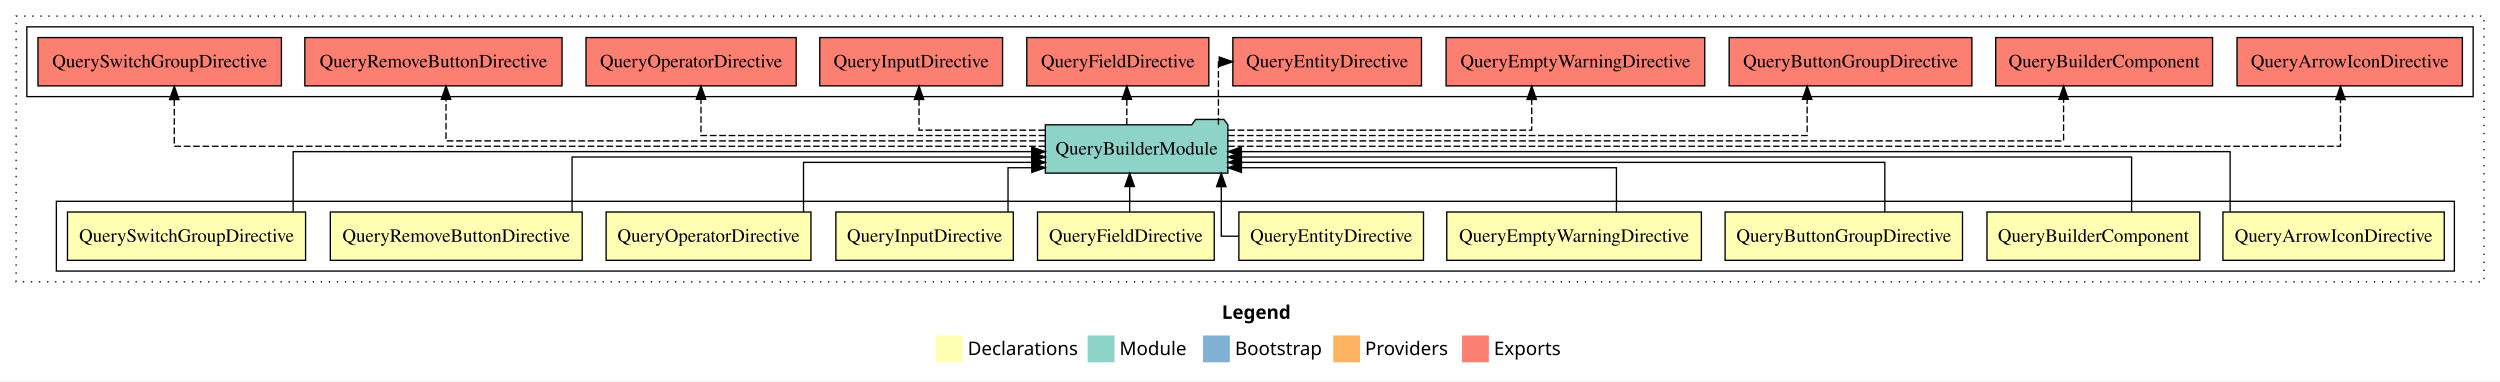
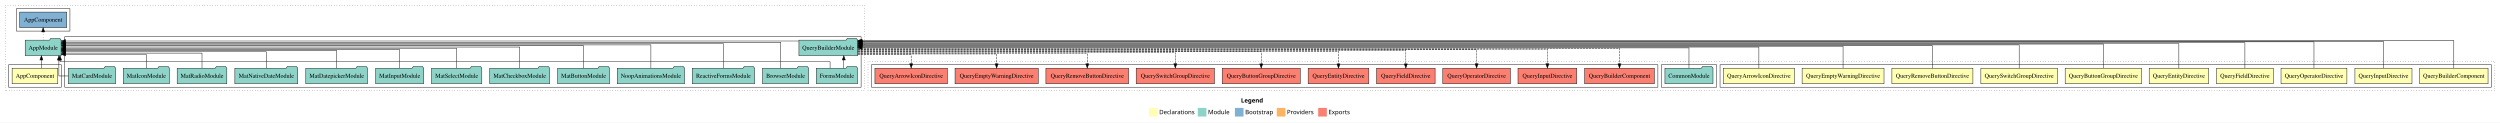
- <svg xmlns="http://www.w3.org/2000/svg" width="1863pt" height="284pt" viewBox="0.00 0.00 1863.00 284.00">
+ <svg xmlns="http://www.w3.org/2000/svg" width="5792pt" height="284pt" viewBox="0.00 0.00 5792.00 284.00">
  <g id="graph0" class="graph" transform="scale(1 1) rotate(0) translate(4 280)">
-     <polygon fill="#ffffff" stroke="transparent" points="-4,4 -4,-280 1859,-280 1859,4 -4,4" />
-     <text text-anchor="start" x="906.509" y="-42.4" font-family="sans-serif" font-weight="bold" font-size="14.00" fill="#000000">Legend</text>
-     <polygon fill="#ffffb3" stroke="transparent" points="693.5,-10 693.5,-30 713.5,-30 713.5,-10 693.5,-10" />
-     <text text-anchor="start" x="717.129" y="-15.4" font-family="sans-serif" font-size="14.00" fill="#000000">  Declarations</text>
-     <polygon fill="#8dd3c7" stroke="transparent" points="806.5,-10 806.5,-30 826.5,-30 826.5,-10 806.5,-10" />
-     <text text-anchor="start" x="830.225" y="-15.4" font-family="sans-serif" font-size="14.00" fill="#000000">  Module</text>
-     <polygon fill="#80b1d3" stroke="transparent" points="892.5,-10 892.5,-30 912.5,-30 912.5,-10 892.5,-10" />
-     <text text-anchor="start" x="916.281" y="-15.4" font-family="sans-serif" font-size="14.00" fill="#000000">  Bootstrap</text>
-     <polygon fill="#fdb462" stroke="transparent" points="989.5,-10 989.5,-30 1009.5,-30 1009.5,-10 989.5,-10" />
-     <text text-anchor="start" x="1013.173" y="-15.4" font-family="sans-serif" font-size="14.00" fill="#000000">  Providers</text>
-     <polygon fill="#fb8072" stroke="transparent" points="1085.5,-10 1085.5,-30 1105.5,-30 1105.5,-10 1085.5,-10" />
-     <text text-anchor="start" x="1109.226" y="-15.4" font-family="sans-serif" font-size="14.00" fill="#000000">  Exports</text>
+     <polygon fill="#ffffff" stroke="transparent" points="-4,4 -4,-280 5788,-280 5788,4 -4,4" />
+     <text text-anchor="start" x="2871.009" y="-42.4" font-family="sans-serif" font-weight="bold" font-size="14.00" fill="#000000">Legend</text>
+     <polygon fill="#ffffb3" stroke="transparent" points="2658,-10 2658,-30 2678,-30 2678,-10 2658,-10" />
+     <text text-anchor="start" x="2681.629" y="-15.4" font-family="sans-serif" font-size="14.00" fill="#000000">  Declarations</text>
+     <polygon fill="#8dd3c7" stroke="transparent" points="2771,-10 2771,-30 2791,-30 2791,-10 2771,-10" />
+     <text text-anchor="start" x="2794.725" y="-15.4" font-family="sans-serif" font-size="14.00" fill="#000000">  Module</text>
+     <polygon fill="#80b1d3" stroke="transparent" points="2857,-10 2857,-30 2877,-30 2877,-10 2857,-10" />
+     <text text-anchor="start" x="2880.781" y="-15.4" font-family="sans-serif" font-size="14.00" fill="#000000">  Bootstrap</text>
+     <polygon fill="#fdb462" stroke="transparent" points="2954,-10 2954,-30 2974,-30 2974,-10 2954,-10" />
+     <text text-anchor="start" x="2977.673" y="-15.4" font-family="sans-serif" font-size="14.00" fill="#000000">  Providers</text>
+     <polygon fill="#fb8072" stroke="transparent" points="3050,-10 3050,-30 3070,-30 3070,-10 3050,-10" />
+     <text text-anchor="start" x="3073.726" y="-15.4" font-family="sans-serif" font-size="14.00" fill="#000000">  Exports</text>
    <g id="clust1" class="cluster">
-       <polygon fill="none" stroke="#000000" stroke-dasharray="1,5" points="8,-70 8,-268 1847,-268 1847,-70 8,-70" />
+       <polygon fill="none" stroke="#000000" stroke-dasharray="1,5" points="8,-70 8,-268 1999,-268 1999,-70 8,-70" />
    </g>
    <g id="clust2" class="cluster">
-       <polygon fill="none" stroke="#000000" points="38,-78 38,-130 1825,-130 1825,-78 38,-78" />
-     </g>
-     <g id="clust14" class="cluster">
-       <polygon fill="none" stroke="#000000" points="16,-208 16,-260 1839,-260 1839,-208 16,-208" />
+       <polygon fill="none" stroke="#000000" points="16,-78 16,-130 138,-130 138,-78 16,-78" />
+     </g>
+     <g id="clust4" class="cluster">
+       <polygon fill="none" stroke="#000000" points="146,-78 146,-195 1991,-195 1991,-78 146,-78" />
+     </g>
+     <g id="clust6" class="cluster">
+       <polygon fill="none" stroke="#000000" points="34,-208 34,-260 158,-260 158,-208 34,-208" />
+     </g>
+     <g id="clust8" class="cluster">
+       <polygon fill="none" stroke="#000000" stroke-dasharray="1,5" points="2007,-70 2007,-138 5776,-138 5776,-70 2007,-70" />
+     </g>
+     <g id="clust9" class="cluster">
+       <polygon fill="none" stroke="#000000" points="3981,-78 3981,-130 5768,-130 5768,-78 3981,-78" />
+     </g>
+     <g id="clust20" class="cluster">
+       <polygon fill="none" stroke="#000000" points="3845,-78 3845,-130 3973,-130 3973,-78 3845,-78" />
+     </g>
+     <g id="clust21" class="cluster">
+       <polygon fill="none" stroke="#000000" points="2015,-78 2015,-130 3837,-130 3837,-78 2015,-78" />
    </g>
    <g id="node1" class="node">
-       <polygon fill="#ffffb3" stroke="#000000" points="1817.475,-122 1652.525,-122 1652.525,-86 1817.475,-86 1817.475,-122" />
-       <text text-anchor="middle" x="1735" y="-99.8" font-family="Times,serif" font-size="14.00" fill="#000000">QueryArrowIconDirective</text>
+       <polygon fill="#ffffb3" stroke="#000000" points="129.94,-122 24.06,-122 24.06,-86 129.94,-86 129.94,-122" />
+       <text text-anchor="middle" x="77" y="-99.8" font-family="Times,serif" font-size="14.00" fill="#000000">AppComponent</text>
+     </g>
+     <g id="node2" class="node">
+       <polygon fill="#8dd3c7" stroke="#000000" points="137.657,-187 134.657,-191 113.657,-191 110.657,-187 54.343,-187 54.343,-151 137.657,-151 137.657,-187" />
+       <text text-anchor="middle" x="96" y="-164.8" font-family="Times,serif" font-size="14.00" fill="#000000">AppModule</text>
+     </g>
+     <g id="edge1" class="edge">
+       <path fill="none" stroke="#000000" d="M91.946,-122.106C91.946,-122.106 91.946,-140.991 91.946,-140.991" />
+       <polygon fill="#000000" stroke="#000000" points="88.446,-140.991 91.946,-150.991 95.446,-140.991 88.446,-140.991" />
+     </g>
+     <g id="node17" class="node">
+       <polygon fill="#80b1d3" stroke="#000000" points="150.439,-252 41.561,-252 41.561,-216 150.439,-216 150.439,-252" />
+       <text text-anchor="middle" x="96" y="-229.8" font-family="Times,serif" font-size="14.00" fill="#000000">AppComponent </text>
+     </g>
+     <g id="edge16" class="edge">
+       <path fill="none" stroke="#000000" stroke-dasharray="1,5" d="M96,-187.106C96,-187.106 96,-205.991 96,-205.991" />
+       <polygon fill="#000000" stroke="#000000" points="92.5,-205.991 96,-215.991 99.5,-205.991 92.5,-205.991" />
+     </g>
+     <g id="node3" class="node">
+       <polygon fill="#8dd3c7" stroke="#000000" points="1869.473,-122 1866.473,-126 1845.473,-126 1842.473,-122 1762.527,-122 1762.527,-86 1869.473,-86 1869.473,-122" />
+       <text text-anchor="middle" x="1816" y="-99.8" font-family="Times,serif" font-size="14.00" fill="#000000">BrowserModule</text>
+     </g>
+     <g id="edge2" class="edge">
+       <path fill="none" stroke="#000000" d="M1804.626,-122.091C1804.626,-145.133 1804.626,-182 1804.626,-182 1804.626,-182 147.812,-182 147.812,-182" />
+       <polygon fill="#000000" stroke="#000000" points="147.812,-178.5 137.812,-182 147.812,-185.5 147.812,-178.5" />
+     </g>
+     <g id="node4" class="node">
+       <polygon fill="#8dd3c7" stroke="#000000" points="1982.829,-122 1979.829,-126 1958.829,-126 1955.829,-122 1887.171,-122 1887.171,-86 1982.829,-86 1982.829,-122" />
+       <text text-anchor="middle" x="1935" y="-99.8" font-family="Times,serif" font-size="14.00" fill="#000000">FormsModule</text>
+     </g>
+     <g id="edge3" class="edge">
+       <path fill="none" stroke="#000000" d="M1919.112,-122.045C1919.112,-129.749 1919.112,-137 1919.112,-137 1919.112,-137 135.125,-137 135.125,-137 135.125,-137 135.125,-140.757 135.125,-140.757" />
+       <polygon fill="#000000" stroke="#000000" points="131.625,-140.757 135.125,-150.757 138.625,-140.757 131.625,-140.757" />
+     </g>
+     <g id="node16" class="node">
+       <polygon fill="#8dd3c7" stroke="#000000" points="1983.025,-187 1980.025,-191 1959.025,-191 1956.025,-187 1846.975,-187 1846.975,-151 1983.025,-151 1983.025,-187" />
+       <text text-anchor="middle" x="1915" y="-164.8" font-family="Times,serif" font-size="14.00" fill="#000000">QueryBuilderModule</text>
+     </g>
+     <g id="edge28" class="edge">
+       <path fill="none" stroke="#000000" d="M1950.888,-122.106C1950.888,-122.106 1950.888,-140.991 1950.888,-140.991" />
+       <polygon fill="#000000" stroke="#000000" points="1947.388,-140.991 1950.888,-150.991 1954.388,-140.991 1947.388,-140.991" />
+     </g>
+     <g id="node5" class="node">
+       <polygon fill="#8dd3c7" stroke="#000000" points="1744.305,-122 1741.305,-126 1720.305,-126 1717.305,-122 1599.695,-122 1599.695,-86 1744.305,-86 1744.305,-122" />
+       <text text-anchor="middle" x="1672" y="-99.8" font-family="Times,serif" font-size="14.00" fill="#000000">ReactiveFormsModule</text>
+     </g>
+     <g id="edge4" class="edge">
+       <path fill="none" stroke="#000000" d="M1672,-122.155C1672,-144.352 1672,-179 1672,-179 1672,-179 147.748,-179 147.748,-179" />
+       <polygon fill="#000000" stroke="#000000" points="147.748,-175.5 137.748,-179 147.748,-182.5 147.748,-175.5" />
+     </g>
+     <g id="node6" class="node">
+       <polygon fill="#8dd3c7" stroke="#000000" points="1581.985,-122 1578.985,-126 1557.985,-126 1554.985,-122 1426.015,-122 1426.015,-86 1581.985,-86 1581.985,-122" />
+       <text text-anchor="middle" x="1504" y="-99.8" font-family="Times,serif" font-size="14.00" fill="#000000">NoopAnimationsModule</text>
+     </g>
+     <g id="edge5" class="edge">
+       <path fill="none" stroke="#000000" d="M1504,-122.169C1504,-143.498 1504,-176 1504,-176 1504,-176 147.757,-176 147.757,-176" />
+       <polygon fill="#000000" stroke="#000000" points="147.757,-172.5 137.757,-176 147.757,-179.5 147.757,-172.5" />
+     </g>
+     <g id="node7" class="node">
+       <polygon fill="#8dd3c7" stroke="#000000" points="1408.218,-122 1405.218,-126 1384.218,-126 1381.218,-122 1287.782,-122 1287.782,-86 1408.218,-86 1408.218,-122" />
+       <text text-anchor="middle" x="1348" y="-99.8" font-family="Times,serif" font-size="14.00" fill="#000000">MatButtonModule</text>
+     </g>
+     <g id="edge6" class="edge">
+       <path fill="none" stroke="#000000" d="M1348,-122.027C1348,-142.767 1348,-174 1348,-174 1348,-174 148.014,-174 148.014,-174" />
+       <polygon fill="#000000" stroke="#000000" points="148.014,-170.5 138.014,-174 148.014,-177.5 148.014,-170.5" />
+     </g>
+     <g id="node8" class="node">
+       <polygon fill="#8dd3c7" stroke="#000000" points="1269.366,-122 1266.366,-126 1245.366,-126 1242.366,-122 1130.634,-122 1130.634,-86 1269.366,-86 1269.366,-122" />
+       <text text-anchor="middle" x="1200" y="-99.8" font-family="Times,serif" font-size="14.00" fill="#000000">MatCheckboxModule</text>
+     </g>
+     <g id="edge7" class="edge">
+       <path fill="none" stroke="#000000" d="M1200,-122.308C1200,-142.145 1200,-171 1200,-171 1200,-171 147.93,-171 147.93,-171" />
+       <polygon fill="#000000" stroke="#000000" points="147.93,-167.5 137.93,-171 147.93,-174.5 147.93,-167.5" />
+     </g>
+     <g id="node9" class="node">
+       <polygon fill="#8dd3c7" stroke="#000000" points="1112.308,-122 1109.308,-126 1088.308,-126 1085.308,-122 995.692,-122 995.692,-86 1112.308,-86 1112.308,-122" />
+       <text text-anchor="middle" x="1054" y="-99.8" font-family="Times,serif" font-size="14.00" fill="#000000">MatSelectModule</text>
+     </g>
+     <g id="edge8" class="edge">
+       <path fill="none" stroke="#000000" d="M1054,-122.169C1054,-141.09 1054,-168 1054,-168 1054,-168 147.78,-168 147.78,-168" />
+       <polygon fill="#000000" stroke="#000000" points="147.78,-164.5 137.78,-168 147.78,-171.5 147.78,-164.5" />
+     </g>
+     <g id="node10" class="node">
+       <polygon fill="#8dd3c7" stroke="#000000" points="977.651,-122 974.651,-126 953.651,-126 950.651,-122 866.349,-122 866.349,-86 977.651,-86 977.651,-122" />
+       <text text-anchor="middle" x="922" y="-99.8" font-family="Times,serif" font-size="14.00" fill="#000000">MatInputModule</text>
+     </g>
+     <g id="edge9" class="edge">
+       <path fill="none" stroke="#000000" d="M922,-122.302C922,-140.27 922,-165 922,-165 922,-165 147.812,-165 147.812,-165" />
+       <polygon fill="#000000" stroke="#000000" points="147.812,-161.5 137.812,-165 147.812,-168.5 147.812,-161.5" />
    </g>
    <g id="node11" class="node">
-       <polygon fill="#8dd3c7" stroke="#000000" points="911.025,-187 908.025,-191 887.025,-191 884.025,-187 774.975,-187 774.975,-151 911.025,-151 911.025,-187" />
-       <text text-anchor="middle" x="843" y="-164.8" font-family="Times,serif" font-size="14.00" fill="#000000">QueryBuilderModule</text>
-     </g>
-     <g id="edge1" class="edge">
-       <path fill="none" stroke="#000000" d="M1657.888,-122.222C1657.888,-140.828 1657.888,-167 1657.888,-167 1657.888,-167 921.075,-167 921.075,-167" />
-       <polygon fill="#000000" stroke="#000000" points="921.075,-163.5 911.075,-167 921.075,-170.5 921.075,-163.5" />
-     </g>
-     <g id="node2" class="node">
-       <polygon fill="#ffffb3" stroke="#000000" points="1635.307,-122 1476.693,-122 1476.693,-86 1635.307,-86 1635.307,-122" />
-       <text text-anchor="middle" x="1556" y="-99.8" font-family="Times,serif" font-size="14.00" fill="#000000">QueryBuilderComponent</text>
-     </g>
-     <g id="edge2" class="edge">
-       <path fill="none" stroke="#000000" d="M1584.468,-122.022C1584.468,-139.373 1584.468,-163 1584.468,-163 1584.468,-163 921.096,-163 921.096,-163" />
-       <polygon fill="#000000" stroke="#000000" points="921.096,-159.5 911.096,-163 921.096,-166.5 921.096,-159.5" />
-     </g>
-     <g id="node3" class="node">
-       <polygon fill="#ffffb3" stroke="#000000" points="1458.45,-122 1281.55,-122 1281.55,-86 1458.45,-86 1458.45,-122" />
-       <text text-anchor="middle" x="1370" y="-99.8" font-family="Times,serif" font-size="14.00" fill="#000000">QueryButtonGroupDirective</text>
-     </g>
-     <g id="edge3" class="edge">
-       <path fill="none" stroke="#000000" d="M1400.575,-122.009C1400.575,-138.049 1400.575,-159 1400.575,-159 1400.575,-159 921.091,-159 921.091,-159" />
-       <polygon fill="#000000" stroke="#000000" points="921.091,-155.5 911.091,-159 921.091,-162.5 921.091,-155.5" />
-     </g>
-     <g id="node4" class="node">
-       <polygon fill="#ffffb3" stroke="#000000" points="1263.879,-122 1074.121,-122 1074.121,-86 1263.879,-86 1263.879,-122" />
-       <text text-anchor="middle" x="1169" y="-99.8" font-family="Times,serif" font-size="14.00" fill="#000000">QueryEmptyWarningDirective</text>
-     </g>
-     <g id="edge4" class="edge">
-       <path fill="none" stroke="#000000" d="M1200.563,-122.124C1200.563,-136.783 1200.563,-155 1200.563,-155 1200.563,-155 921.096,-155 921.096,-155" />
-       <polygon fill="#000000" stroke="#000000" points="921.097,-151.5 911.096,-155 921.096,-158.5 921.097,-151.5" />
-     </g>
-     <g id="node5" class="node">
-       <polygon fill="#ffffb3" stroke="#000000" points="1056.789,-122 919.211,-122 919.211,-86 1056.789,-86 1056.789,-122" />
-       <text text-anchor="middle" x="988" y="-99.8" font-family="Times,serif" font-size="14.00" fill="#000000">QueryEntityDirective</text>
-     </g>
-     <g id="edge5" class="edge">
-       <path fill="none" stroke="#000000" d="M919.252,-104C911.372,-104 906.092,-104 906.092,-104 906.092,-104 906.092,-140.894 906.092,-140.894" />
-       <polygon fill="#000000" stroke="#000000" points="902.592,-140.894 906.092,-150.894 909.592,-140.894 902.592,-140.894" />
-     </g>
-     <g id="node6" class="node">
-       <polygon fill="#ffffb3" stroke="#000000" points="900.843,-122 769.157,-122 769.157,-86 900.843,-86 900.843,-122" />
-       <text text-anchor="middle" x="835" y="-99.8" font-family="Times,serif" font-size="14.00" fill="#000000">QueryFieldDirective</text>
-     </g>
-     <g id="edge6" class="edge">
-       <path fill="none" stroke="#000000" d="M837.83,-122.106C837.83,-122.106 837.83,-140.991 837.83,-140.991" />
-       <polygon fill="#000000" stroke="#000000" points="834.33,-140.991 837.83,-150.991 841.33,-140.991 834.33,-140.991" />
-     </g>
-     <g id="node7" class="node">
-       <polygon fill="#ffffb3" stroke="#000000" points="751.116,-122 618.884,-122 618.884,-86 751.116,-86 751.116,-122" />
-       <text text-anchor="middle" x="685" y="-99.8" font-family="Times,serif" font-size="14.00" fill="#000000">QueryInputDirective</text>
-     </g>
-     <g id="edge7" class="edge">
-       <path fill="none" stroke="#000000" d="M747.183,-122.124C747.183,-136.783 747.183,-155 747.183,-155 747.183,-155 764.897,-155 764.897,-155" />
-       <polygon fill="#000000" stroke="#000000" points="764.897,-158.5 774.897,-155 764.897,-151.5 764.897,-158.5" />
-     </g>
-     <g id="node8" class="node">
-       <polygon fill="#ffffb3" stroke="#000000" points="600.312,-122 447.688,-122 447.688,-86 600.312,-86 600.312,-122" />
-       <text text-anchor="middle" x="524" y="-99.8" font-family="Times,serif" font-size="14.00" fill="#000000">QueryOperatorDirective</text>
-     </g>
-     <g id="edge8" class="edge">
-       <path fill="none" stroke="#000000" d="M594.781,-122.009C594.781,-138.049 594.781,-159 594.781,-159 594.781,-159 764.845,-159 764.845,-159" />
-       <polygon fill="#000000" stroke="#000000" points="764.845,-162.5 774.845,-159 764.845,-155.5 764.845,-162.5" />
-     </g>
-     <g id="node9" class="node">
-       <polygon fill="#ffffb3" stroke="#000000" points="429.839,-122 242.161,-122 242.161,-86 429.839,-86 429.839,-122" />
-       <text text-anchor="middle" x="336" y="-99.8" font-family="Times,serif" font-size="14.00" fill="#000000">QueryRemoveButtonDirective</text>
-     </g>
-     <g id="edge9" class="edge">
-       <path fill="none" stroke="#000000" d="M422.294,-122.022C422.294,-139.373 422.294,-163 422.294,-163 422.294,-163 764.939,-163 764.939,-163" />
-       <polygon fill="#000000" stroke="#000000" points="764.939,-166.5 774.939,-163 764.939,-159.5 764.939,-166.5" />
-     </g>
-     <g id="node10" class="node">
-       <polygon fill="#ffffb3" stroke="#000000" points="223.717,-122 46.283,-122 46.283,-86 223.717,-86 223.717,-122" />
-       <text text-anchor="middle" x="135" y="-99.8" font-family="Times,serif" font-size="14.00" fill="#000000">QuerySwitchGroupDirective</text>
+       <polygon fill="#8dd3c7" stroke="#000000" points="847.507,-122 844.507,-126 823.507,-126 820.507,-122 704.493,-122 704.493,-86 847.507,-86 847.507,-122" />
+       <text text-anchor="middle" x="776" y="-99.8" font-family="Times,serif" font-size="14.00" fill="#000000">MatDatepickerModule</text>
    </g>
    <g id="edge10" class="edge">
-       <path fill="none" stroke="#000000" d="M214.47,-122.222C214.47,-140.828 214.47,-167 214.47,-167 214.47,-167 764.84,-167 764.84,-167" />
-       <polygon fill="#000000" stroke="#000000" points="764.84,-170.5 774.84,-167 764.84,-163.5 764.84,-170.5" />
+       <path fill="none" stroke="#000000" d="M776,-122.022C776,-139.373 776,-163 776,-163 776,-163 147.768,-163 147.768,-163" />
+       <polygon fill="#000000" stroke="#000000" points="147.768,-159.5 137.768,-163 147.768,-166.5 147.768,-159.5" />
    </g>
    <g id="node12" class="node">
-       <polygon fill="#fb8072" stroke="#000000" points="1830.974,-252 1663.026,-252 1663.026,-216 1830.974,-216 1830.974,-252" />
-       <text text-anchor="middle" x="1747" y="-229.8" font-family="Times,serif" font-size="14.00" fill="#000000">QueryArrowIconDirective </text>
+       <polygon fill="#8dd3c7" stroke="#000000" points="685.843,-122 682.843,-126 661.843,-126 658.843,-122 540.157,-122 540.157,-86 685.843,-86 685.843,-122" />
+       <text text-anchor="middle" x="613" y="-99.8" font-family="Times,serif" font-size="14.00" fill="#000000">MatNativeDateModule</text>
    </g>
    <g id="edge11" class="edge">
-       <path fill="none" stroke="#000000" stroke-dasharray="5,2" d="M911.167,-171C1120.524,-171 1740.125,-171 1740.125,-171 1740.125,-171 1740.125,-205.778 1740.125,-205.778" />
-       <polygon fill="#000000" stroke="#000000" points="1736.625,-205.778 1740.125,-215.778 1743.625,-205.778 1736.625,-205.778" />
+       <path fill="none" stroke="#000000" d="M613,-122.027C613,-138.398 613,-160 613,-160 613,-160 147.87,-160 147.87,-160" />
+       <polygon fill="#000000" stroke="#000000" points="147.87,-156.5 137.87,-160 147.87,-163.5 147.87,-156.5" />
    </g>
    <g id="node13" class="node">
-       <polygon fill="#fb8072" stroke="#000000" points="1644.807,-252 1483.193,-252 1483.193,-216 1644.807,-216 1644.807,-252" />
-       <text text-anchor="middle" x="1564" y="-229.8" font-family="Times,serif" font-size="14.00" fill="#000000">QueryBuilderComponent </text>
+       <polygon fill="#8dd3c7" stroke="#000000" points="521.542,-122 518.542,-126 497.542,-126 494.542,-122 406.458,-122 406.458,-86 521.542,-86 521.542,-122" />
+       <text text-anchor="middle" x="464" y="-99.8" font-family="Times,serif" font-size="14.00" fill="#000000">MatRadioModule</text>
    </g>
    <g id="edge12" class="edge">
-       <path fill="none" stroke="#000000" stroke-dasharray="5,2" d="M911.125,-175C1085.399,-175 1533.782,-175 1533.782,-175 1533.782,-175 1533.782,-205.977 1533.782,-205.977" />
-       <polygon fill="#000000" stroke="#000000" points="1530.282,-205.977 1533.782,-215.977 1537.282,-205.977 1530.282,-205.977" />
+       <path fill="none" stroke="#000000" d="M464,-122.24C464,-137.571 464,-157 464,-157 464,-157 147.856,-157 147.856,-157" />
+       <polygon fill="#000000" stroke="#000000" points="147.856,-153.5 137.856,-157 147.856,-160.5 147.856,-153.5" />
    </g>
    <g id="node14" class="node">
-       <polygon fill="#fb8072" stroke="#000000" points="1465.45,-252 1284.55,-252 1284.55,-216 1465.45,-216 1465.45,-252" />
-       <text text-anchor="middle" x="1375" y="-229.8" font-family="Times,serif" font-size="14.00" fill="#000000">QueryButtonGroupDirective </text>
+       <polygon fill="#8dd3c7" stroke="#000000" points="388.475,-122 385.475,-126 364.475,-126 361.475,-122 281.525,-122 281.525,-86 388.475,-86 388.475,-122" />
+       <text text-anchor="middle" x="335" y="-99.8" font-family="Times,serif" font-size="14.00" fill="#000000">MatIconModule</text>
    </g>
    <g id="edge13" class="edge">
-       <path fill="none" stroke="#000000" stroke-dasharray="5,2" d="M911.169,-179C1047.904,-179 1342.675,-179 1342.675,-179 1342.675,-179 1342.675,-205.991 1342.675,-205.991" />
-       <polygon fill="#000000" stroke="#000000" points="1339.175,-205.991 1342.675,-215.991 1346.175,-205.991 1339.175,-205.991" />
+       <path fill="none" stroke="#000000" d="M335,-122.051C335,-136.373 335,-154 335,-154 335,-154 147.904,-154 147.904,-154" />
+       <polygon fill="#000000" stroke="#000000" points="147.904,-150.5 137.904,-154 147.904,-157.5 147.904,-150.5" />
    </g>
    <g id="node15" class="node">
-       <polygon fill="#fb8072" stroke="#000000" points="1266.379,-252 1073.621,-252 1073.621,-216 1266.379,-216 1266.379,-252" />
-       <text text-anchor="middle" x="1170" y="-229.8" font-family="Times,serif" font-size="14.00" fill="#000000">QueryEmptyWarningDirective </text>
+       <polygon fill="#8dd3c7" stroke="#000000" points="263.812,-122 260.812,-126 239.812,-126 236.812,-122 154.188,-122 154.188,-86 263.812,-86 263.812,-122" />
+       <text text-anchor="middle" x="209" y="-99.8" font-family="Times,serif" font-size="14.00" fill="#000000">MatCardModule</text>
    </g>
    <g id="edge14" class="edge">
-       <path fill="none" stroke="#000000" stroke-dasharray="5,2" d="M911.29,-183C998.269,-183 1137.437,-183 1137.437,-183 1137.437,-183 1137.437,-205.876 1137.437,-205.876" />
-       <polygon fill="#000000" stroke="#000000" points="1133.937,-205.876 1137.437,-215.876 1140.937,-205.876 1133.937,-205.876" />
-     </g>
-     <g id="node16" class="node">
-       <polygon fill="#fb8072" stroke="#000000" points="1055.289,-252 914.711,-252 914.711,-216 1055.289,-216 1055.289,-252" />
-       <text text-anchor="middle" x="985" y="-229.8" font-family="Times,serif" font-size="14.00" fill="#000000">QueryEntityDirective </text>
+       <path fill="none" stroke="#000000" d="M154.162,-104C141.887,-104 132.422,-104 132.422,-104 132.422,-104 132.422,-140.894 132.422,-140.894" />
+       <polygon fill="#000000" stroke="#000000" points="128.923,-140.894 132.422,-150.894 135.923,-140.894 128.923,-140.894" />
    </g>
    <g id="edge15" class="edge">
-       <path fill="none" stroke="#000000" stroke-dasharray="5,2" d="M903.967,-187.106C903.967,-206.339 903.967,-234 903.967,-234 903.967,-234 905.026,-234 905.026,-234" />
-       <polygon fill="#000000" stroke="#000000" points="904.561,-237.5 914.561,-234 904.561,-230.5 904.561,-237.5" />
-     </g>
-     <g id="node17" class="node">
-       <polygon fill="#fb8072" stroke="#000000" points="896.843,-252 761.157,-252 761.157,-216 896.843,-216 896.843,-252" />
-       <text text-anchor="middle" x="829" y="-229.8" font-family="Times,serif" font-size="14.00" fill="#000000">QueryFieldDirective </text>
-     </g>
-     <g id="edge16" class="edge">
-       <path fill="none" stroke="#000000" stroke-dasharray="5,2" d="M835.705,-187.106C835.705,-187.106 835.705,-205.991 835.705,-205.991" />
-       <polygon fill="#000000" stroke="#000000" points="832.205,-205.991 835.705,-215.991 839.205,-205.991 832.205,-205.991" />
+       <path fill="none" stroke="#000000" d="M1846.739,-185C1846.739,-185 147.698,-185 147.698,-185" />
+       <polygon fill="#000000" stroke="#000000" points="147.698,-181.5 137.698,-185 147.698,-188.5 147.698,-181.5" />
+     </g>
+     <g id="node29" class="node">
+       <polygon fill="#fb8072" stroke="#000000" points="3828.807,-122 3667.193,-122 3667.193,-86 3828.807,-86 3828.807,-122" />
+       <text text-anchor="middle" x="3748" y="-99.8" font-family="Times,serif" font-size="14.00" fill="#000000">QueryBuilderComponent </text>
+     </g>
+     <g id="edge29" class="edge">
+       <path fill="none" stroke="#000000" stroke-dasharray="5,2" d="M1983.235,-168C2315.483,-168 3748,-168 3748,-168 3748,-168 3748,-132.169 3748,-132.169" />
+       <polygon fill="#000000" stroke="#000000" points="3751.5,-132.169 3748,-122.169 3744.5,-132.169 3751.5,-132.169" />
+     </g>
+     <g id="node30" class="node">
+       <polygon fill="#fb8072" stroke="#000000" points="3649.116,-122 3512.884,-122 3512.884,-86 3649.116,-86 3649.116,-122" />
+       <text text-anchor="middle" x="3581" y="-99.8" font-family="Times,serif" font-size="14.00" fill="#000000">QueryInputDirective </text>
+     </g>
+     <g id="edge30" class="edge">
+       <path fill="none" stroke="#000000" stroke-dasharray="5,2" d="M1983.154,-166C2296.199,-166 3581,-166 3581,-166 3581,-166 3581,-132.267 3581,-132.267" />
+       <polygon fill="#000000" stroke="#000000" points="3584.5,-132.267 3581,-122.267 3577.5,-132.267 3584.5,-132.267" />
+     </g>
+     <g id="node31" class="node">
+       <polygon fill="#fb8072" stroke="#000000" points="3495.312,-122 3338.688,-122 3338.688,-86 3495.312,-86 3495.312,-122" />
+       <text text-anchor="middle" x="3417" y="-99.8" font-family="Times,serif" font-size="14.00" fill="#000000">QueryOperatorDirective </text>
+     </g>
+     <g id="edge31" class="edge">
+       <path fill="none" stroke="#000000" stroke-dasharray="5,2" d="M1983.441,-165C2277.276,-165 3417,-165 3417,-165 3417,-165 3417,-132.302 3417,-132.302" />
+       <polygon fill="#000000" stroke="#000000" points="3420.5,-132.302 3417,-122.302 3413.5,-132.302 3420.5,-132.302" />
+     </g>
+     <g id="node32" class="node">
+       <polygon fill="#fb8072" stroke="#000000" points="3320.843,-122 3185.157,-122 3185.157,-86 3320.843,-86 3320.843,-122" />
+       <text text-anchor="middle" x="3253" y="-99.8" font-family="Times,serif" font-size="14.00" fill="#000000">QueryFieldDirective </text>
+     </g>
+     <g id="edge32" class="edge">
+       <path fill="none" stroke="#000000" stroke-dasharray="5,2" d="M1983.191,-163C2255.849,-163 3253,-163 3253,-163 3253,-163 3253,-132.023 3253,-132.023" />
+       <polygon fill="#000000" stroke="#000000" points="3256.5,-132.023 3253,-122.022 3249.5,-132.023 3256.5,-132.023" />
+     </g>
+     <g id="node33" class="node">
+       <polygon fill="#fb8072" stroke="#000000" points="3167.289,-122 3026.711,-122 3026.711,-86 3167.289,-86 3167.289,-122" />
+       <text text-anchor="middle" x="3097" y="-99.8" font-family="Times,serif" font-size="14.00" fill="#000000">QueryEntityDirective </text>
+     </g>
+     <g id="edge33" class="edge">
+       <path fill="none" stroke="#000000" stroke-dasharray="5,2" d="M1983.226,-161C2234.941,-161 3097,-161 3097,-161 3097,-161 3097,-132.035 3097,-132.035" />
+       <polygon fill="#000000" stroke="#000000" points="3100.5,-132.035 3097,-122.035 3093.5,-132.035 3100.5,-132.035" />
+     </g>
+     <g id="node34" class="node">
+       <polygon fill="#fb8072" stroke="#000000" points="3008.45,-122 2827.55,-122 2827.55,-86 3008.45,-86 3008.45,-122" />
+       <text text-anchor="middle" x="2918" y="-99.8" font-family="Times,serif" font-size="14.00" fill="#000000">QueryButtonGroupDirective </text>
+     </g>
+     <g id="edge34" class="edge">
+       <path fill="none" stroke="#000000" stroke-dasharray="5,2" d="M1983.152,-160C2208.9,-160 2918,-160 2918,-160 2918,-160 2918,-132.027 2918,-132.027" />
+       <polygon fill="#000000" stroke="#000000" points="2921.5,-132.027 2918,-122.027 2914.5,-132.027 2921.5,-132.027" />
+     </g>
+     <g id="node35" class="node">
+       <polygon fill="#fb8072" stroke="#000000" points="2809.717,-122 2628.283,-122 2628.283,-86 2809.717,-86 2809.717,-122" />
+       <text text-anchor="middle" x="2719" y="-99.8" font-family="Times,serif" font-size="14.00" fill="#000000">QuerySwitchGroupDirective </text>
+     </g>
+     <g id="edge35" class="edge">
+       <path fill="none" stroke="#000000" stroke-dasharray="5,2" d="M1983.202,-158C2177.334,-158 2719,-158 2719,-158 2719,-158 2719,-132.282 2719,-132.282" />
+       <polygon fill="#000000" stroke="#000000" points="2722.5,-132.282 2719,-122.282 2715.5,-132.282 2722.5,-132.282" />
+     </g>
+     <g id="node36" class="node">
+       <polygon fill="#fb8072" stroke="#000000" points="2610.839,-122 2419.161,-122 2419.161,-86 2610.839,-86 2610.839,-122" />
+       <text text-anchor="middle" x="2515" y="-99.8" font-family="Times,serif" font-size="14.00" fill="#000000">QueryRemoveButtonDirective </text>
+     </g>
+     <g id="edge36" class="edge">
+       <path fill="none" stroke="#000000" stroke-dasharray="5,2" d="M1983.244,-156C2140.503,-156 2515,-156 2515,-156 2515,-156 2515,-132.187 2515,-132.187" />
+       <polygon fill="#000000" stroke="#000000" points="2518.5,-132.187 2515,-122.187 2511.5,-132.187 2518.5,-132.187" />
+     </g>
+     <g id="node37" class="node">
+       <polygon fill="#fb8072" stroke="#000000" points="2401.379,-122 2208.621,-122 2208.621,-86 2401.379,-86 2401.379,-122" />
+       <text text-anchor="middle" x="2305" y="-99.8" font-family="Times,serif" font-size="14.00" fill="#000000">QueryEmptyWarningDirective </text>
+     </g>
+     <g id="edge37" class="edge">
+       <path fill="none" stroke="#000000" stroke-dasharray="5,2" d="M1983.379,-155C2095.229,-155 2305,-155 2305,-155 2305,-155 2305,-132.124 2305,-132.124" />
+       <polygon fill="#000000" stroke="#000000" points="2308.5,-132.124 2305,-122.124 2301.5,-132.124 2308.5,-132.124" />
+     </g>
+     <g id="node38" class="node">
+       <polygon fill="#fb8072" stroke="#000000" points="2190.974,-122 2023.026,-122 2023.026,-86 2190.974,-86 2190.974,-122" />
+       <text text-anchor="middle" x="2107" y="-99.8" font-family="Times,serif" font-size="14.00" fill="#000000">QueryArrowIconDirective </text>
+     </g>
+     <g id="edge38" class="edge">
+       <path fill="none" stroke="#000000" stroke-dasharray="5,2" d="M1983.233,-153C2038.419,-153 2107,-153 2107,-153 2107,-153 2107,-132.246 2107,-132.246" />
+       <polygon fill="#000000" stroke="#000000" points="2110.5,-132.246 2107,-122.246 2103.5,-132.246 2110.5,-132.246" />
    </g>
    <g id="node18" class="node">
-       <polygon fill="#fb8072" stroke="#000000" points="743.116,-252 606.884,-252 606.884,-216 743.116,-216 743.116,-252" />
-       <text text-anchor="middle" x="675" y="-229.8" font-family="Times,serif" font-size="14.00" fill="#000000">QueryInputDirective </text>
+       <polygon fill="#ffffb3" stroke="#000000" points="5760.307,-122 5601.693,-122 5601.693,-86 5760.307,-86 5760.307,-122" />
+       <text text-anchor="middle" x="5681" y="-99.8" font-family="Times,serif" font-size="14.00" fill="#000000">QueryBuilderComponent</text>
    </g>
    <g id="edge17" class="edge">
-       <path fill="none" stroke="#000000" stroke-dasharray="5,2" d="M774.714,-183C730.407,-183 680.875,-183 680.875,-183 680.875,-183 680.875,-205.876 680.875,-205.876" />
-       <polygon fill="#000000" stroke="#000000" points="677.375,-205.876 680.875,-215.876 684.375,-205.876 677.375,-205.876" />
+       <path fill="none" stroke="#000000" d="M5681,-122.198C5681,-146.356 5681,-186 5681,-186 5681,-186 1993.175,-186 1993.175,-186" />
+       <polygon fill="#000000" stroke="#000000" points="1993.175,-182.5 1983.175,-186 1993.175,-189.5 1993.175,-182.5" />
    </g>
    <g id="node19" class="node">
-       <polygon fill="#fb8072" stroke="#000000" points="589.312,-252 432.688,-252 432.688,-216 589.312,-216 589.312,-252" />
-       <text text-anchor="middle" x="511" y="-229.8" font-family="Times,serif" font-size="14.00" fill="#000000">QueryOperatorDirective </text>
+       <polygon fill="#ffffb3" stroke="#000000" points="5584.116,-122 5451.884,-122 5451.884,-86 5584.116,-86 5584.116,-122" />
+       <text text-anchor="middle" x="5518" y="-99.8" font-family="Times,serif" font-size="14.00" fill="#000000">QueryInputDirective</text>
    </g>
    <g id="edge18" class="edge">
-       <path fill="none" stroke="#000000" stroke-dasharray="5,2" d="M774.948,-179C679.758,-179 518.375,-179 518.375,-179 518.375,-179 518.375,-205.991 518.375,-205.991" />
-       <polygon fill="#000000" stroke="#000000" points="514.875,-205.991 518.375,-215.991 521.875,-205.991 514.875,-205.991" />
+       <path fill="none" stroke="#000000" d="M5518,-122.153C5518,-145.757 5518,-184 5518,-184 5518,-184 1993.361,-184 1993.361,-184" />
+       <polygon fill="#000000" stroke="#000000" points="1993.361,-180.5 1983.361,-184 1993.361,-187.5 1993.361,-180.5" />
    </g>
    <g id="node20" class="node">
-       <polygon fill="#fb8072" stroke="#000000" points="414.839,-252 223.161,-252 223.161,-216 414.839,-216 414.839,-252" />
-       <text text-anchor="middle" x="319" y="-229.8" font-family="Times,serif" font-size="14.00" fill="#000000">QueryRemoveButtonDirective </text>
+       <polygon fill="#ffffb3" stroke="#000000" points="5433.312,-122 5280.688,-122 5280.688,-86 5433.312,-86 5433.312,-122" />
+       <text text-anchor="middle" x="5357" y="-99.8" font-family="Times,serif" font-size="14.00" fill="#000000">QueryOperatorDirective</text>
    </g>
    <g id="edge19" class="edge">
-       <path fill="none" stroke="#000000" stroke-dasharray="5,2" d="M774.927,-175C635.062,-175 328.375,-175 328.375,-175 328.375,-175 328.375,-205.977 328.375,-205.977" />
-       <polygon fill="#000000" stroke="#000000" points="324.875,-205.977 328.375,-215.977 331.875,-205.977 324.875,-205.977" />
+       <path fill="none" stroke="#000000" d="M5357,-122.323C5357,-145.66 5357,-183 5357,-183 5357,-183 1993.368,-183 1993.368,-183" />
+       <polygon fill="#000000" stroke="#000000" points="1993.368,-179.5 1983.368,-183 1993.368,-186.5 1993.368,-179.5" />
    </g>
    <g id="node21" class="node">
-       <polygon fill="#fb8072" stroke="#000000" points="205.717,-252 24.283,-252 24.283,-216 205.717,-216 205.717,-252" />
-       <text text-anchor="middle" x="115" y="-229.8" font-family="Times,serif" font-size="14.00" fill="#000000">QuerySwitchGroupDirective </text>
+       <polygon fill="#ffffb3" stroke="#000000" points="5262.843,-122 5131.157,-122 5131.157,-86 5262.843,-86 5262.843,-122" />
+       <text text-anchor="middle" x="5197" y="-99.8" font-family="Times,serif" font-size="14.00" fill="#000000">QueryFieldDirective</text>
    </g>
    <g id="edge20" class="edge">
-       <path fill="none" stroke="#000000" stroke-dasharray="5,2" d="M774.888,-171C595.882,-171 125.875,-171 125.875,-171 125.875,-171 125.875,-205.778 125.875,-205.778" />
-       <polygon fill="#000000" stroke="#000000" points="122.375,-205.778 125.875,-215.778 129.375,-205.778 122.375,-205.778" />
+       <path fill="none" stroke="#000000" d="M5197,-122.248C5197,-145.018 5197,-181 5197,-181 5197,-181 1993.172,-181 1993.172,-181" />
+       <polygon fill="#000000" stroke="#000000" points="1993.172,-177.5 1983.172,-181 1993.172,-184.5 1993.172,-177.5" />
+     </g>
+     <g id="node22" class="node">
+       <polygon fill="#ffffb3" stroke="#000000" points="5112.789,-122 4975.211,-122 4975.211,-86 5112.789,-86 5112.789,-122" />
+       <text text-anchor="middle" x="5044" y="-99.8" font-family="Times,serif" font-size="14.00" fill="#000000">QueryEntityDirective</text>
+     </g>
+     <g id="edge21" class="edge">
+       <path fill="none" stroke="#000000" d="M5044,-122.155C5044,-144.352 5044,-179 5044,-179 5044,-179 1993.264,-179 1993.264,-179" />
+       <polygon fill="#000000" stroke="#000000" points="1993.264,-175.5 1983.264,-179 1993.264,-182.5 1993.264,-175.5" />
+     </g>
+     <g id="node23" class="node">
+       <polygon fill="#ffffb3" stroke="#000000" points="4957.45,-122 4780.55,-122 4780.55,-86 4957.45,-86 4957.45,-122" />
+       <text text-anchor="middle" x="4869" y="-99.8" font-family="Times,serif" font-size="14.00" fill="#000000">QueryButtonGroupDirective</text>
+     </g>
+     <g id="edge22" class="edge">
+       <path fill="none" stroke="#000000" d="M4869,-122.292C4869,-144.206 4869,-178 4869,-178 4869,-178 1993.314,-178 1993.314,-178" />
+       <polygon fill="#000000" stroke="#000000" points="1993.314,-174.5 1983.314,-178 1993.314,-181.5 1993.314,-174.5" />
+     </g>
+     <g id="node24" class="node">
+       <polygon fill="#ffffb3" stroke="#000000" points="4762.717,-122 4585.283,-122 4585.283,-86 4762.717,-86 4762.717,-122" />
+       <text text-anchor="middle" x="4674" y="-99.8" font-family="Times,serif" font-size="14.00" fill="#000000">QuerySwitchGroupDirective</text>
+     </g>
+     <g id="edge23" class="edge">
+       <path fill="none" stroke="#000000" d="M4674,-122.169C4674,-143.498 4674,-176 4674,-176 4674,-176 1993.2,-176 1993.2,-176" />
+       <polygon fill="#000000" stroke="#000000" points="1993.2,-172.5 1983.2,-176 1993.2,-179.5 1993.2,-172.5" />
+     </g>
+     <g id="node25" class="node">
+       <polygon fill="#ffffb3" stroke="#000000" points="4566.839,-122 4379.161,-122 4379.161,-86 4566.839,-86 4566.839,-122" />
+       <text text-anchor="middle" x="4473" y="-99.8" font-family="Times,serif" font-size="14.00" fill="#000000">QueryRemoveButtonDirective</text>
+     </g>
+     <g id="edge24" class="edge">
+       <path fill="none" stroke="#000000" d="M4473,-122.027C4473,-142.767 4473,-174 4473,-174 4473,-174 1993.091,-174 1993.091,-174" />
+       <polygon fill="#000000" stroke="#000000" points="1993.091,-170.5 1983.091,-174 1993.091,-177.5 1993.091,-170.5" />
+     </g>
+     <g id="node26" class="node">
+       <polygon fill="#ffffb3" stroke="#000000" points="4360.879,-122 4171.121,-122 4171.121,-86 4360.879,-86 4360.879,-122" />
+       <text text-anchor="middle" x="4266" y="-99.8" font-family="Times,serif" font-size="14.00" fill="#000000">QueryEmptyWarningDirective</text>
+     </g>
+     <g id="edge25" class="edge">
+       <path fill="none" stroke="#000000" d="M4266,-122.129C4266,-142.572 4266,-173 4266,-173 4266,-173 1993.14,-173 1993.14,-173" />
+       <polygon fill="#000000" stroke="#000000" points="1993.14,-169.5 1983.14,-173 1993.14,-176.5 1993.14,-169.5" />
+     </g>
+     <g id="node27" class="node">
+       <polygon fill="#ffffb3" stroke="#000000" points="4153.475,-122 3988.525,-122 3988.525,-86 4153.475,-86 4153.475,-122" />
+       <text text-anchor="middle" x="4071" y="-99.8" font-family="Times,serif" font-size="14.00" fill="#000000">QueryArrowIconDirective</text>
+     </g>
+     <g id="edge26" class="edge">
+       <path fill="none" stroke="#000000" d="M4071,-122.308C4071,-142.145 4071,-171 4071,-171 4071,-171 1993.086,-171 1993.086,-171" />
+       <polygon fill="#000000" stroke="#000000" points="1993.086,-167.5 1983.086,-171 1993.086,-174.5 1993.086,-167.5" />
+     </g>
+     <g id="node28" class="node">
+       <polygon fill="#8dd3c7" stroke="#000000" points="3964.668,-122 3961.668,-126 3940.668,-126 3937.668,-122 3853.332,-122 3853.332,-86 3964.668,-86 3964.668,-122" />
+       <text text-anchor="middle" x="3909" y="-99.8" font-family="Times,serif" font-size="14.00" fill="#000000">CommonModule</text>
+     </g>
+     <g id="edge27" class="edge">
+       <path fill="none" stroke="#000000" d="M3909,-122.106C3909,-141.339 3909,-169 3909,-169 3909,-169 1993.061,-169 1993.061,-169" />
+       <polygon fill="#000000" stroke="#000000" points="1993.061,-165.5 1983.061,-169 1993.061,-172.5 1993.061,-165.5" />
    </g>
  </g>
</svg>
